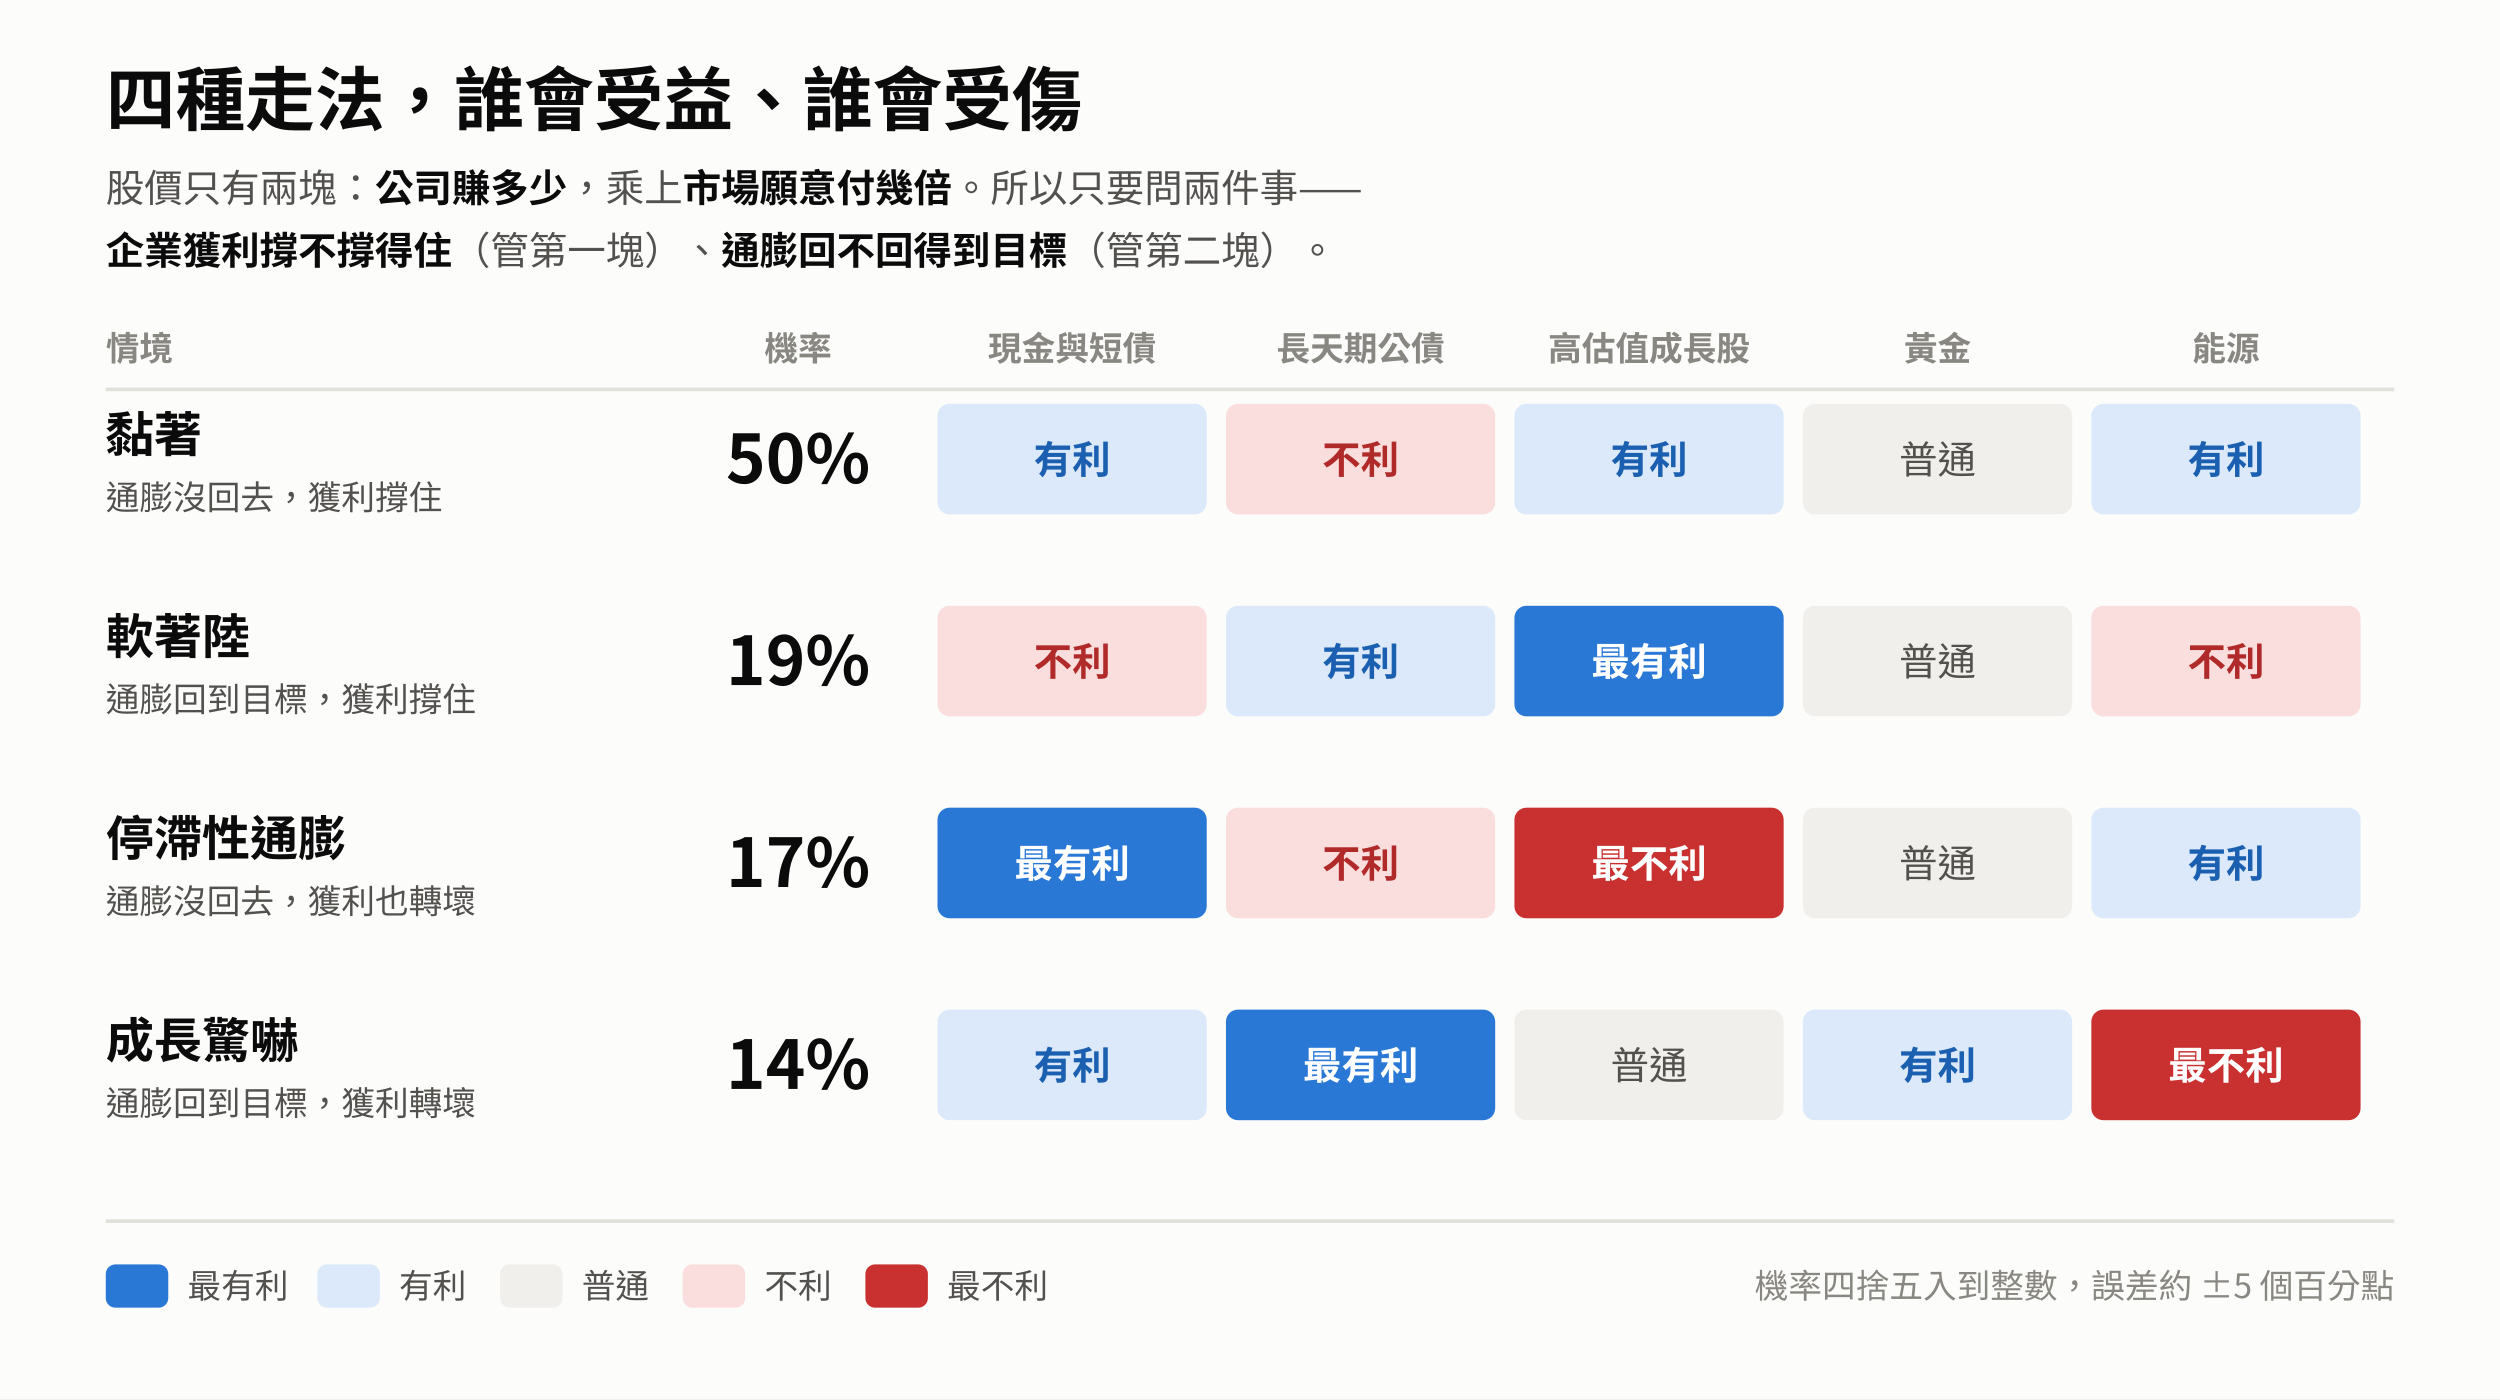
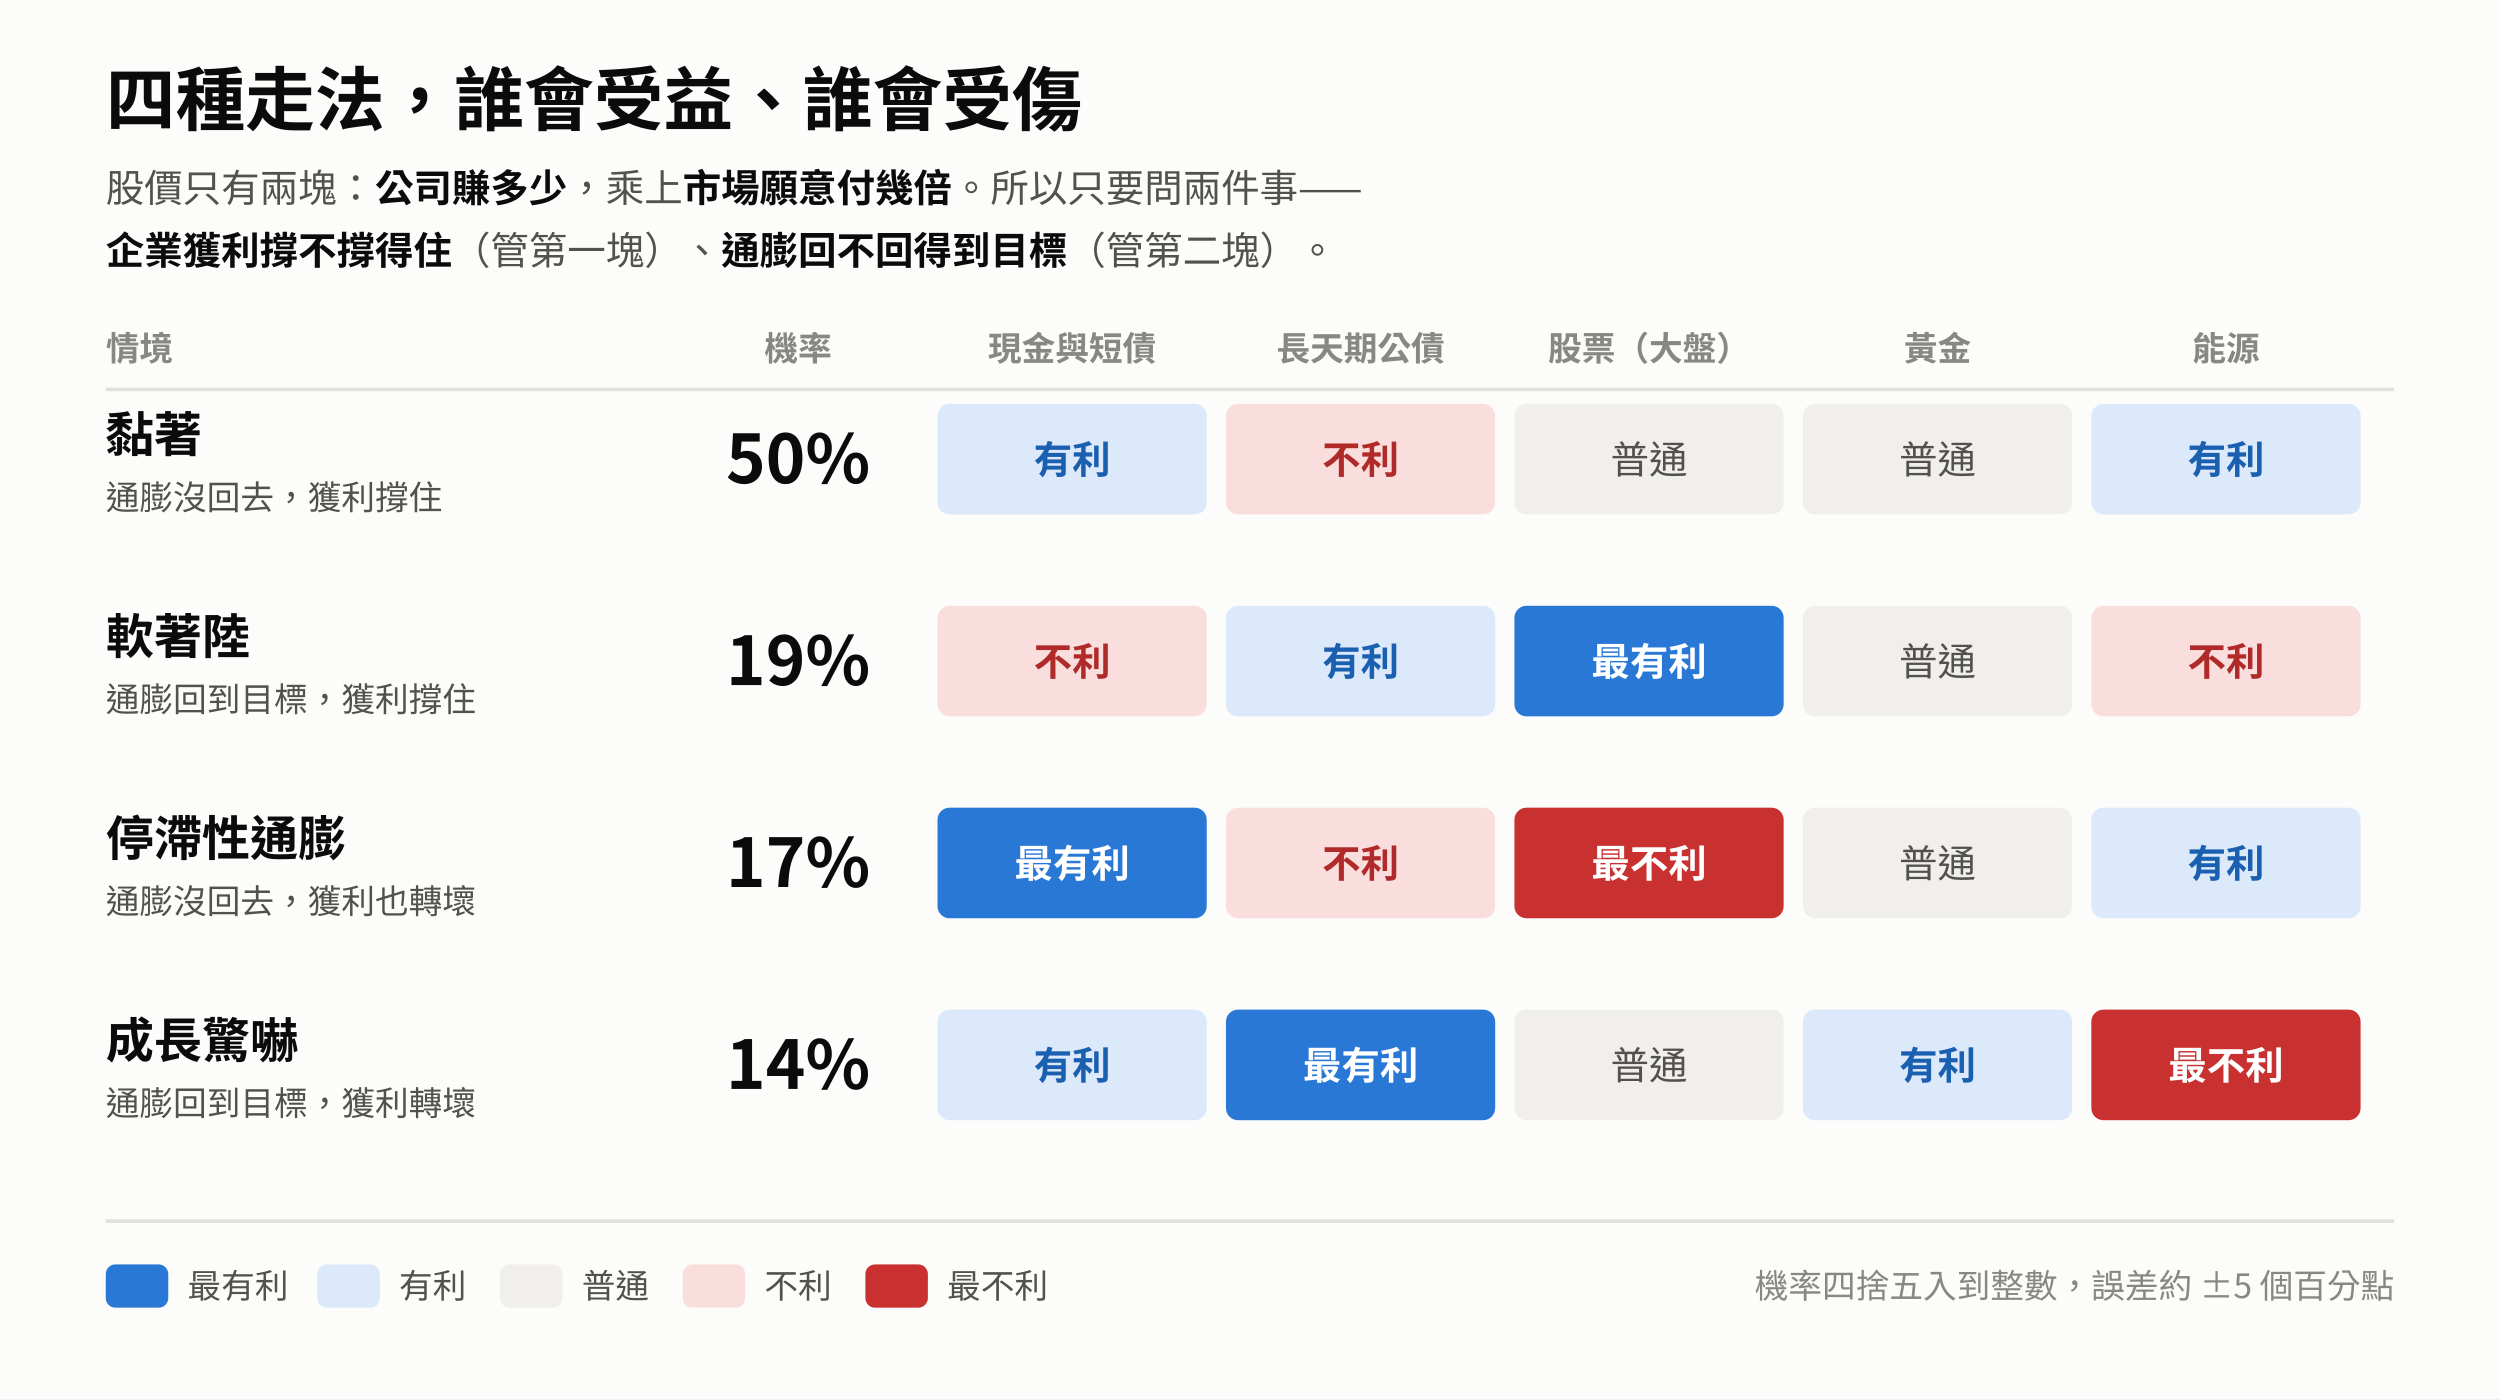
<svg xmlns="http://www.w3.org/2000/svg" width="1040" height="582" viewBox="0 0 1040 582" font-family="WenQuanYi Zen Hei, Noto Sans CJK TC, PingFang TC, Microsoft JhengHei, sans-serif">
  <rect width="1040" height="582" fill="#fcfcfb" />
  <text x="44" y="52" font-size="29" font-weight="700" fill="#0b0b0b">四種走法，誰會受益、誰會受傷</text>
  <text x="44" y="84" font-size="16" fill="#52514e">股價只有兩塊：<tspan font-weight="700" fill="#0b0b0b">公司賺多少</tspan>，乘上<tspan font-weight="700" fill="#0b0b0b">市場願意付幾倍</tspan>。所以只要問兩件事——</text>
  <text x="44" y="110" font-size="16" fill="#52514e">
    <tspan font-weight="700" fill="#0b0b0b">企業獲利撐不撐得住</tspan>（管第一塊）、<tspan font-weight="700" fill="#0b0b0b">通膨回不回得到目標</tspan>（管第二塊）。</text>
  <text x="44" y="150" font-size="14" font-weight="700" fill="#898781">情境</text>
  <text x="332" y="150" font-size="14" font-weight="700" fill="#898781" text-anchor="middle">機率</text>
  <text x="446" y="150" font-size="14" font-weight="700" fill="#898781" text-anchor="middle">現金與短債</text>
  <text x="566" y="150" font-size="14" font-weight="700" fill="#898781" text-anchor="middle">長天期公債</text>
-   <text x="686" y="150" font-size="14" font-weight="700" fill="#898781" text-anchor="middle">高估值成長股</text>
+   <text x="686" y="150" font-size="14" font-weight="700" fill="#898781" text-anchor="middle">股票（大盤）</text>
  <text x="806" y="150" font-size="14" font-weight="700" fill="#898781" text-anchor="middle">黃金</text>
  <text x="926" y="150" font-size="14" font-weight="700" fill="#898781" text-anchor="middle">能源</text>
  <line x1="44" y1="162" x2="996" y2="162" stroke="#e1e0d9" stroke-width="1.5" />
  <text x="44" y="188" font-size="20" font-weight="700" fill="#0b0b0b">黏著</text>
  <text x="44" y="212" font-size="14" fill="#52514e">通膨沒回去，獲利撐住</text>
  <text x="332" y="201" font-size="28" font-weight="700" fill="#0b0b0b" text-anchor="middle">50%</text>
  <rect x="390" y="168" width="112" height="46" rx="5" fill="#dbe9fa" />
  <text x="446" y="197" font-size="16" font-weight="700" fill="#1a5fb0" text-anchor="middle">有利</text>
  <rect x="510" y="168" width="112" height="46" rx="5" fill="#fadedd" />
  <text x="566" y="197" font-size="16" font-weight="700" fill="#b02a2a" text-anchor="middle">不利</text>
-   <rect x="630" y="168" width="112" height="46" rx="5" fill="#dbe9fa" />
-   <text x="686" y="197" font-size="16" font-weight="700" fill="#1a5fb0" text-anchor="middle">有利</text>
+   <rect x="630" y="168" width="112" height="46" rx="5" fill="#f0efec" />
+   <text x="686" y="197" font-size="16" font-weight="400" fill="#52514e" text-anchor="middle">普通</text>
  <rect x="750" y="168" width="112" height="46" rx="5" fill="#f0efec" />
  <text x="806" y="197" font-size="16" font-weight="400" fill="#52514e" text-anchor="middle">普通</text>
  <rect x="870" y="168" width="112" height="46" rx="5" fill="#dbe9fa" />
  <text x="926" y="197" font-size="16" font-weight="700" fill="#1a5fb0" text-anchor="middle">有利</text>
  <text x="44" y="272" font-size="20" font-weight="700" fill="#0b0b0b">軟著陸</text>
  <text x="44" y="296" font-size="14" fill="#52514e">通膨回到目標，獲利撐住</text>
  <text x="332" y="285" font-size="28" font-weight="700" fill="#0b0b0b" text-anchor="middle">19%</text>
  <rect x="390" y="252" width="112" height="46" rx="5" fill="#fadedd" />
  <text x="446" y="281" font-size="16" font-weight="700" fill="#b02a2a" text-anchor="middle">不利</text>
  <rect x="510" y="252" width="112" height="46" rx="5" fill="#dbe9fa" />
  <text x="566" y="281" font-size="16" font-weight="700" fill="#1a5fb0" text-anchor="middle">有利</text>
  <rect x="630" y="252" width="112" height="46" rx="5" fill="#2a78d6" />
  <text x="686" y="281" font-size="16" font-weight="700" fill="#ffffff" text-anchor="middle">最有利</text>
  <rect x="750" y="252" width="112" height="46" rx="5" fill="#f0efec" />
  <text x="806" y="281" font-size="16" font-weight="400" fill="#52514e" text-anchor="middle">普通</text>
  <rect x="870" y="252" width="112" height="46" rx="5" fill="#fadedd" />
  <text x="926" y="281" font-size="16" font-weight="700" fill="#b02a2a" text-anchor="middle">不利</text>
  <text x="44" y="356" font-size="20" font-weight="700" fill="#0b0b0b">停滯性通膨</text>
  <text x="44" y="380" font-size="14" fill="#52514e">通膨沒回去，獲利也轉壞</text>
  <text x="332" y="369" font-size="28" font-weight="700" fill="#0b0b0b" text-anchor="middle">17%</text>
  <rect x="390" y="336" width="112" height="46" rx="5" fill="#2a78d6" />
  <text x="446" y="365" font-size="16" font-weight="700" fill="#ffffff" text-anchor="middle">最有利</text>
  <rect x="510" y="336" width="112" height="46" rx="5" fill="#fadedd" />
  <text x="566" y="365" font-size="16" font-weight="700" fill="#b02a2a" text-anchor="middle">不利</text>
  <rect x="630" y="336" width="112" height="46" rx="5" fill="#c93030" />
  <text x="686" y="365" font-size="16" font-weight="700" fill="#ffffff" text-anchor="middle">最不利</text>
  <rect x="750" y="336" width="112" height="46" rx="5" fill="#f0efec" />
  <text x="806" y="365" font-size="16" font-weight="400" fill="#52514e" text-anchor="middle">普通</text>
  <rect x="870" y="336" width="112" height="46" rx="5" fill="#dbe9fa" />
  <text x="926" y="365" font-size="16" font-weight="700" fill="#1a5fb0" text-anchor="middle">有利</text>
  <text x="44" y="440" font-size="20" font-weight="700" fill="#0b0b0b">成長驚嚇</text>
  <text x="44" y="464" font-size="14" fill="#52514e">通膨回到目標，獲利轉壞</text>
  <text x="332" y="453" font-size="28" font-weight="700" fill="#0b0b0b" text-anchor="middle">14%</text>
  <rect x="390" y="420" width="112" height="46" rx="5" fill="#dbe9fa" />
  <text x="446" y="449" font-size="16" font-weight="700" fill="#1a5fb0" text-anchor="middle">有利</text>
  <rect x="510" y="420" width="112" height="46" rx="5" fill="#2a78d6" />
  <text x="566" y="449" font-size="16" font-weight="700" fill="#ffffff" text-anchor="middle">最有利</text>
  <rect x="630" y="420" width="112" height="46" rx="5" fill="#f0efec" />
  <text x="686" y="449" font-size="16" font-weight="400" fill="#52514e" text-anchor="middle">普通</text>
  <rect x="750" y="420" width="112" height="46" rx="5" fill="#dbe9fa" />
  <text x="806" y="449" font-size="16" font-weight="700" fill="#1a5fb0" text-anchor="middle">有利</text>
  <rect x="870" y="420" width="112" height="46" rx="5" fill="#c93030" />
  <text x="926" y="449" font-size="16" font-weight="700" fill="#ffffff" text-anchor="middle">最不利</text>
  <line x1="44" y1="508" x2="996" y2="508" stroke="#e1e0d9" stroke-width="1.5" />
  <rect x="44" y="526" width="26" height="18" rx="4" fill="#2a78d6" />
  <text x="78" y="540" font-size="14" fill="#52514e">最有利</text>
  <rect x="132" y="526" width="26" height="18" rx="4" fill="#dbe9fa" />
  <text x="166" y="540" font-size="14" fill="#52514e">有利</text>
  <rect x="208" y="526" width="26" height="18" rx="4" fill="#f0efec" />
  <text x="242" y="540" font-size="14" fill="#52514e">普通</text>
  <rect x="284" y="526" width="26" height="18" rx="4" fill="#fadedd" />
  <text x="318" y="540" font-size="14" fill="#52514e">不利</text>
  <rect x="360" y="526" width="26" height="18" rx="4" fill="#c93030" />
  <text x="394" y="540" font-size="14" fill="#52514e">最不利</text>
  <text x="996" y="540" font-size="14" fill="#898781" text-anchor="end">機率四捨五入到整數，誤差約 ±5 個百分點</text>
</svg>
